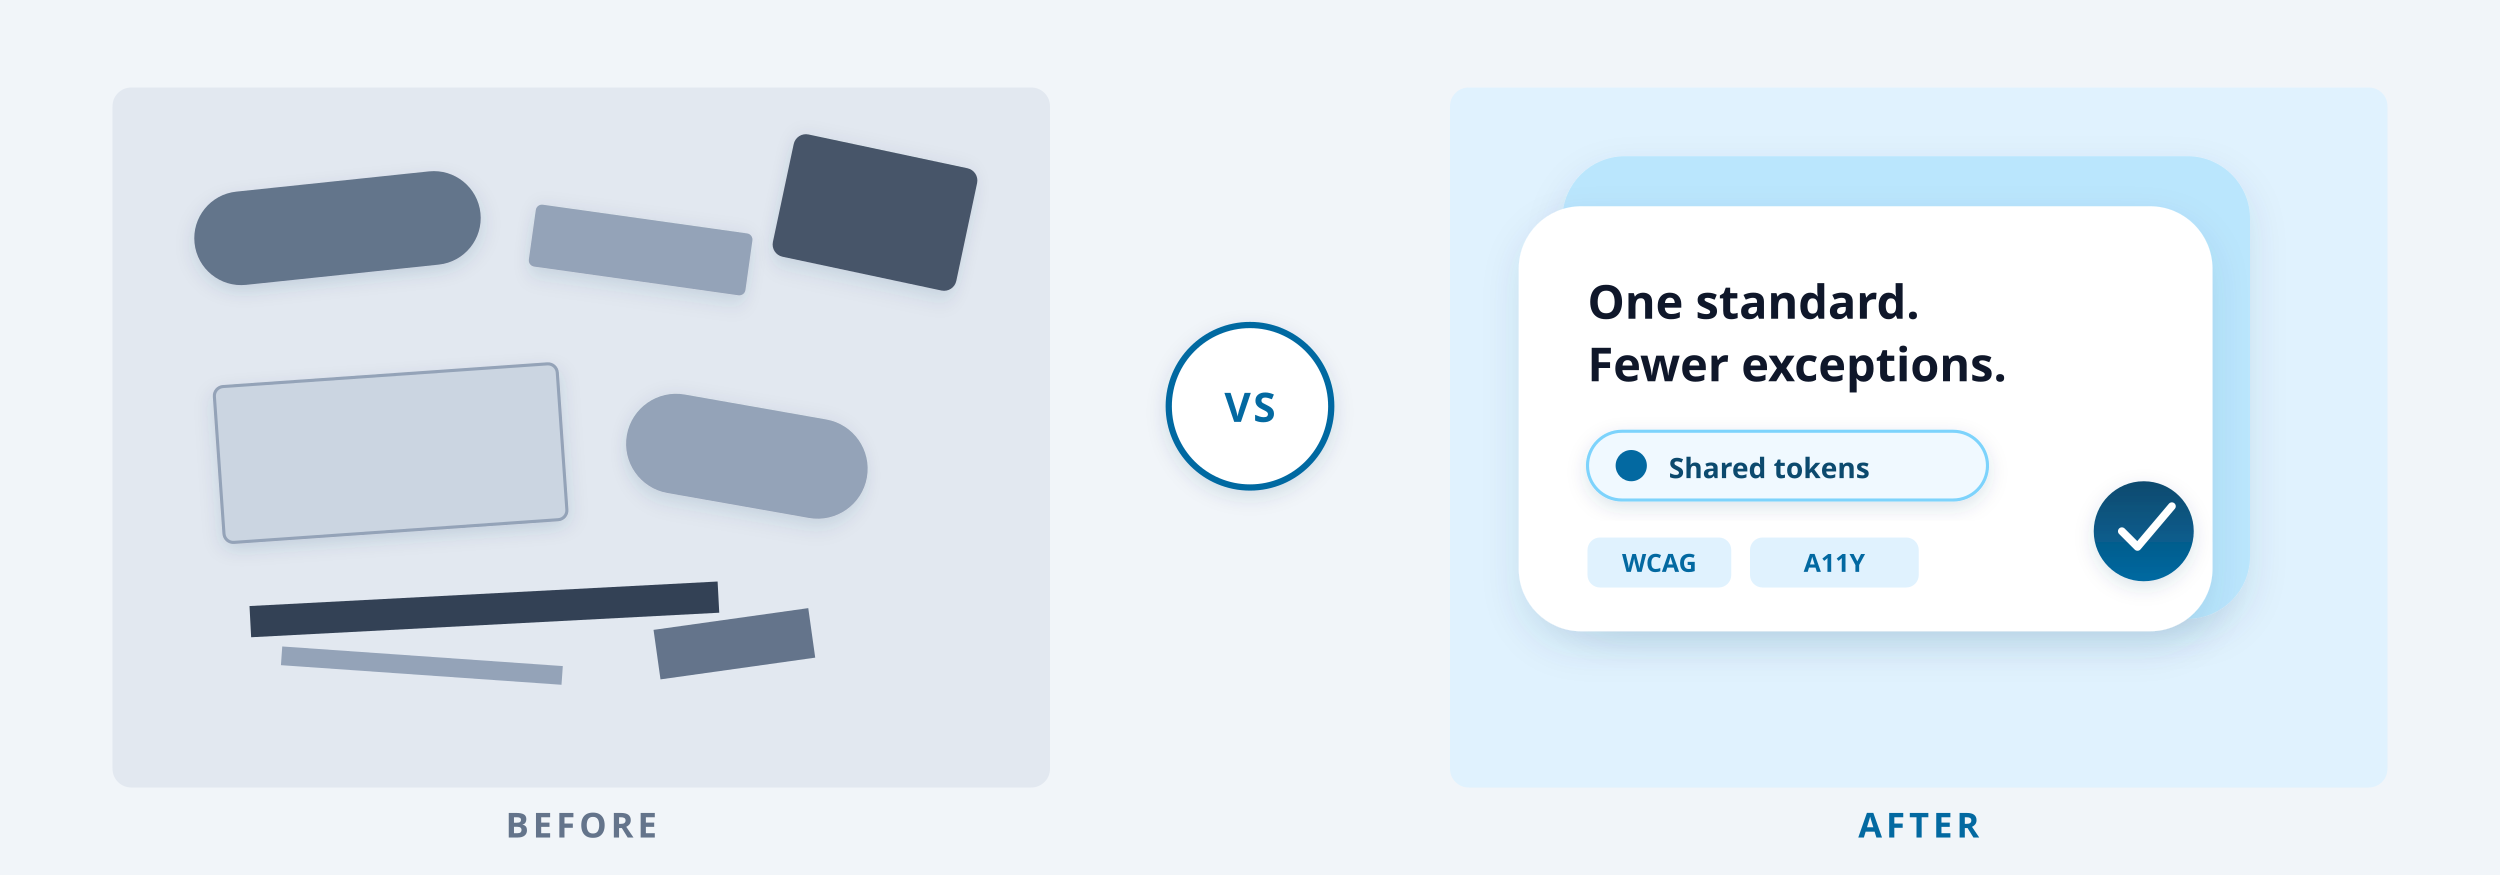
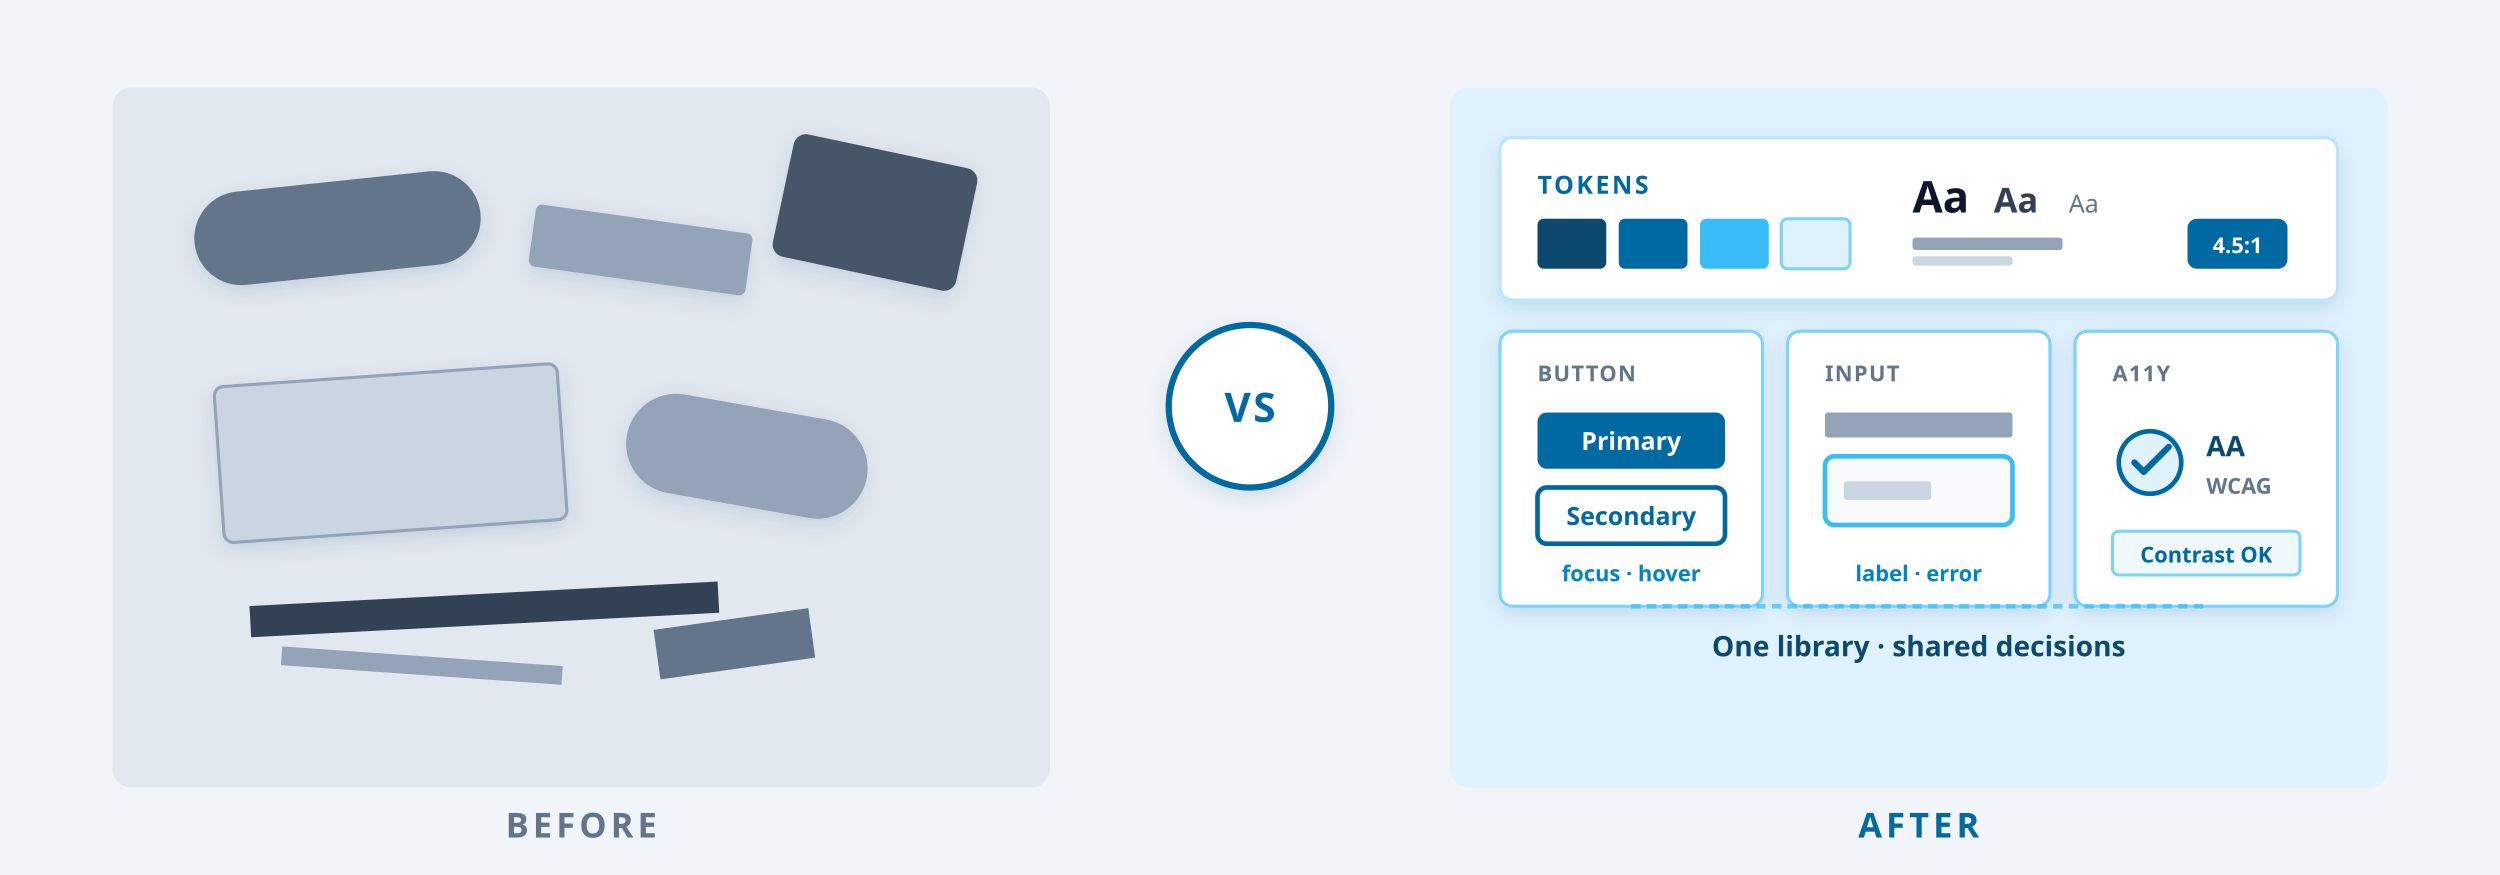
- <svg xmlns="http://www.w3.org/2000/svg" viewBox="0 0 800 280" width="800" height="280" role="img" aria-label="Before and after: inconsistent UI pieces versus shared design standards">
+ <svg xmlns="http://www.w3.org/2000/svg" viewBox="0 0 800 280" width="800" height="280" role="img" aria-label="Before and after: inconsistent UI pieces versus shared design system tokens and components">
  <defs>
    <linearGradient id="ds-g" x1="0%" y1="0%" x2="0%" y2="100%">
      <stop offset="0%" stop-color="#0c4a6e" />
      <stop offset="100%" stop-color="#0369a1" />
    </linearGradient>
    <filter id="dsShadow" x="-20%" y="-20%" width="140%" height="140%">
      <feDropShadow dx="0" dy="5" stdDeviation="6" flood-color="#0c4a6e" flood-opacity="0.12" />
    </filter>
    <filter id="dsShadowSm" x="-30%" y="-30%" width="160%" height="160%">
      <feDropShadow dx="0" dy="2" stdDeviation="3" flood-color="#0c4a6e" flood-opacity="0.14" />
    </filter>
  </defs>
  <rect width="800" height="280" fill="#f1f5f9" />
  <g>
    <rect x="36" y="28" width="300" height="224" rx="6" fill="#e2e8f0" />
    <rect x="62" y="58" width="92" height="30" rx="15" fill="#64748b" transform="rotate(-6 108 73)" filter="url(#dsShadowSm)" />
    <rect x="170" y="70" width="70" height="20" rx="2" fill="#94a3b8" transform="rotate(8 205 80)" filter="url(#dsShadowSm)" />
    <rect x="250" y="48" width="60" height="40" rx="4" fill="#475569" transform="rotate(12 280 68)" filter="url(#dsShadowSm)" />
    <rect x="70" y="120" width="110" height="50" rx="3" fill="#cbd5e1" stroke="#94a3b8" transform="rotate(-4 125 145)" filter="url(#dsShadowSm)" />
    <rect x="200" y="130" width="78" height="32" rx="16" fill="#94a3b8" transform="rotate(10 239 146)" filter="url(#dsShadowSm)" />
    <rect x="80" y="190" width="150" height="10" fill="#334155" transform="rotate(-3 155 195)" />
    <rect x="90" y="210" width="90" height="6" fill="#94a3b8" transform="rotate(4 135 213)" />
    <rect x="210" y="198" width="50" height="16" fill="#64748b" transform="rotate(-8 235 206)" />
    <text x="186" y="268" text-anchor="middle" font-family="system-ui,sans-serif" font-size="11" font-weight="600" fill="#64748b" letter-spacing="0.12em">BEFORE</text>
  </g>
  <g>
    <circle cx="400" cy="130" r="26" fill="#fff" stroke="#0369a1" stroke-width="2" filter="url(#dsShadowSm)" />
    <text x="400" y="135" text-anchor="middle" font-family="system-ui,sans-serif" font-size="13" font-weight="800" fill="#0369a1" letter-spacing="0.06em">VS</text>
  </g>
  <g>
    <rect x="464" y="28" width="300" height="224" rx="6" fill="#e0f2fe" />
-     <rect x="500" y="50" width="220" height="148" rx="20" fill="#bae6fd" filter="url(#dsShadow)" />
-     <rect x="486" y="66" width="222" height="136" rx="20" fill="#fff" filter="url(#dsShadow)" />
-     <text x="508" y="102" font-family="system-ui,sans-serif" font-size="15" font-weight="800" fill="#0f172a">One standard.</text>
-     <text x="508" y="122" font-family="system-ui,sans-serif" font-size="15" font-weight="800" fill="#0f172a">Fewer exceptions.</text>
-     <rect x="508" y="138" width="128" height="22" rx="11" fill="#f0f9ff" stroke="#7dd3fc" filter="url(#dsShadowSm)" />
-     <circle cx="522" cy="149" r="5" fill="#0369a1" />
-     <text x="534" y="153" font-family="system-ui,sans-serif" font-size="9" font-weight="600" fill="#0c4a6e">Shared tokens</text>
-     <circle cx="686" cy="170" r="16" fill="url(#ds-g)" filter="url(#dsShadowSm)" />
-     <path d="M679 170 L684 175 L695 162" fill="none" stroke="#fff" stroke-width="2.5" stroke-linecap="round" stroke-linejoin="round" />
-     <rect x="508" y="172" width="46" height="16" rx="4" fill="#e0f2fe" />
-     <text x="531" y="183" text-anchor="middle" font-family="system-ui,sans-serif" font-size="8" font-weight="700" fill="#0369a1">WCAG</text>
-     <rect x="560" y="172" width="54" height="16" rx="4" fill="#e0f2fe" />
-     <text x="587" y="183" text-anchor="middle" font-family="system-ui,sans-serif" font-size="8" font-weight="700" fill="#0369a1">A11Y</text>
+     <g filter="url(#dsShadowSm)">
+       <rect x="480" y="44" width="268" height="52" rx="4" fill="#fff" stroke="#bae6fd" />
+       <text x="492" y="62" font-family="system-ui,sans-serif" font-size="8" font-weight="700" fill="#0369a1" letter-spacing="0.1em">TOKENS</text>
+       <rect x="492" y="70" width="22" height="16" rx="2" fill="#0c4a6e" />
+       <rect x="518" y="70" width="22" height="16" rx="2" fill="#0369a1" />
+       <rect x="544" y="70" width="22" height="16" rx="2" fill="#38bdf8" />
+       <rect x="570" y="70" width="22" height="16" rx="2" fill="#e0f2fe" stroke="#7dd3fc" />
+       <text x="612" y="68" font-family="system-ui,sans-serif" font-size="14" font-weight="800" fill="#0f172a">Aa</text>
+       <text x="638" y="68" font-family="system-ui,sans-serif" font-size="11" font-weight="600" fill="#334155">Aa</text>
+       <text x="662" y="68" font-family="system-ui,sans-serif" font-size="8" font-weight="500" fill="#64748b">Aa</text>
+       <rect x="612" y="76" width="48" height="4" rx="1" fill="#94a3b8" />
+       <rect x="612" y="82" width="32" height="3" rx="1" fill="#cbd5e1" />
+       <rect x="700" y="70" width="32" height="16" rx="3" fill="#0369a1" />
+       <text x="716" y="81" text-anchor="middle" font-family="system-ui,sans-serif" font-size="7" font-weight="700" fill="#fff">4.5:1</text>
+     </g>
+     <g filter="url(#dsShadowSm)">
+       <rect x="480" y="106" width="84" height="88" rx="4" fill="#fff" stroke="#7dd3fc" />
+       <text x="492" y="122" font-family="system-ui,sans-serif" font-size="7" font-weight="700" fill="#64748b" letter-spacing="0.06em">BUTTON</text>
+       <rect x="492" y="132" width="60" height="18" rx="3" fill="#0369a1" />
+       <text x="522" y="144" text-anchor="middle" font-family="system-ui,sans-serif" font-size="8" font-weight="700" fill="#fff">Primary</text>
+       <rect x="492" y="156" width="60" height="18" rx="3" fill="#fff" stroke="#0369a1" stroke-width="1.5" />
+       <text x="522" y="168" text-anchor="middle" font-family="system-ui,sans-serif" font-size="8" font-weight="700" fill="#0369a1">Secondary</text>
+       <text x="522" y="186" text-anchor="middle" font-family="system-ui,sans-serif" font-size="7" font-weight="600" fill="#0284c7">focus · hover</text>
+     </g>
+     <g filter="url(#dsShadowSm)">
+       <rect x="572" y="106" width="84" height="88" rx="4" fill="#fff" stroke="#7dd3fc" />
+       <text x="584" y="122" font-family="system-ui,sans-serif" font-size="7" font-weight="700" fill="#64748b" letter-spacing="0.06em">INPUT</text>
+       <rect x="584" y="132" width="60" height="8" rx="1" fill="#94a3b8" />
+       <rect x="584" y="146" width="60" height="22" rx="3" fill="#f8fafc" stroke="#38bdf8" stroke-width="1.5" />
+       <rect x="590" y="154" width="28" height="6" rx="1" fill="#cbd5e1" />
+       <text x="614" y="186" text-anchor="middle" font-family="system-ui,sans-serif" font-size="7" font-weight="600" fill="#0284c7">label · error</text>
+     </g>
+     <g filter="url(#dsShadowSm)">
+       <rect x="664" y="106" width="84" height="88" rx="4" fill="#fff" stroke="#7dd3fc" />
+       <text x="676" y="122" font-family="system-ui,sans-serif" font-size="7" font-weight="700" fill="#64748b" letter-spacing="0.06em">A11Y</text>
+       <circle cx="688" cy="148" r="10" fill="#e0f2fe" stroke="#0369a1" stroke-width="1.5" />
+       <path d="M683 148 L686 151 L694 143" fill="none" stroke="#0369a1" stroke-width="2" stroke-linecap="round" stroke-linejoin="round" />
+       <text x="706" y="146" font-family="system-ui,sans-serif" font-size="9" font-weight="800" fill="#0c4a6e">AA</text>
+       <text x="706" y="158" font-family="system-ui,sans-serif" font-size="7" font-weight="600" fill="#64748b">WCAG</text>
+       <rect x="676" y="170" width="60" height="14" rx="2" fill="#f0f9ff" stroke="#7dd3fc" />
+       <text x="706" y="180" text-anchor="middle" font-family="system-ui,sans-serif" font-size="7" font-weight="700" fill="#0369a1">Contrast OK</text>
+     </g>
+     <path d="M522 194 L614 194 L706 194" fill="none" stroke="#38bdf8" stroke-width="1.5" stroke-dasharray="3 2" opacity="0.7" />
+     <text x="614" y="210" text-anchor="middle" font-family="system-ui,sans-serif" font-size="9" font-weight="700" fill="#0c4a6e">One library · shared decisions</text>
    <text x="614" y="268" text-anchor="middle" font-family="system-ui,sans-serif" font-size="11" font-weight="600" fill="#0369a1" letter-spacing="0.12em">AFTER</text>
  </g>
</svg>
